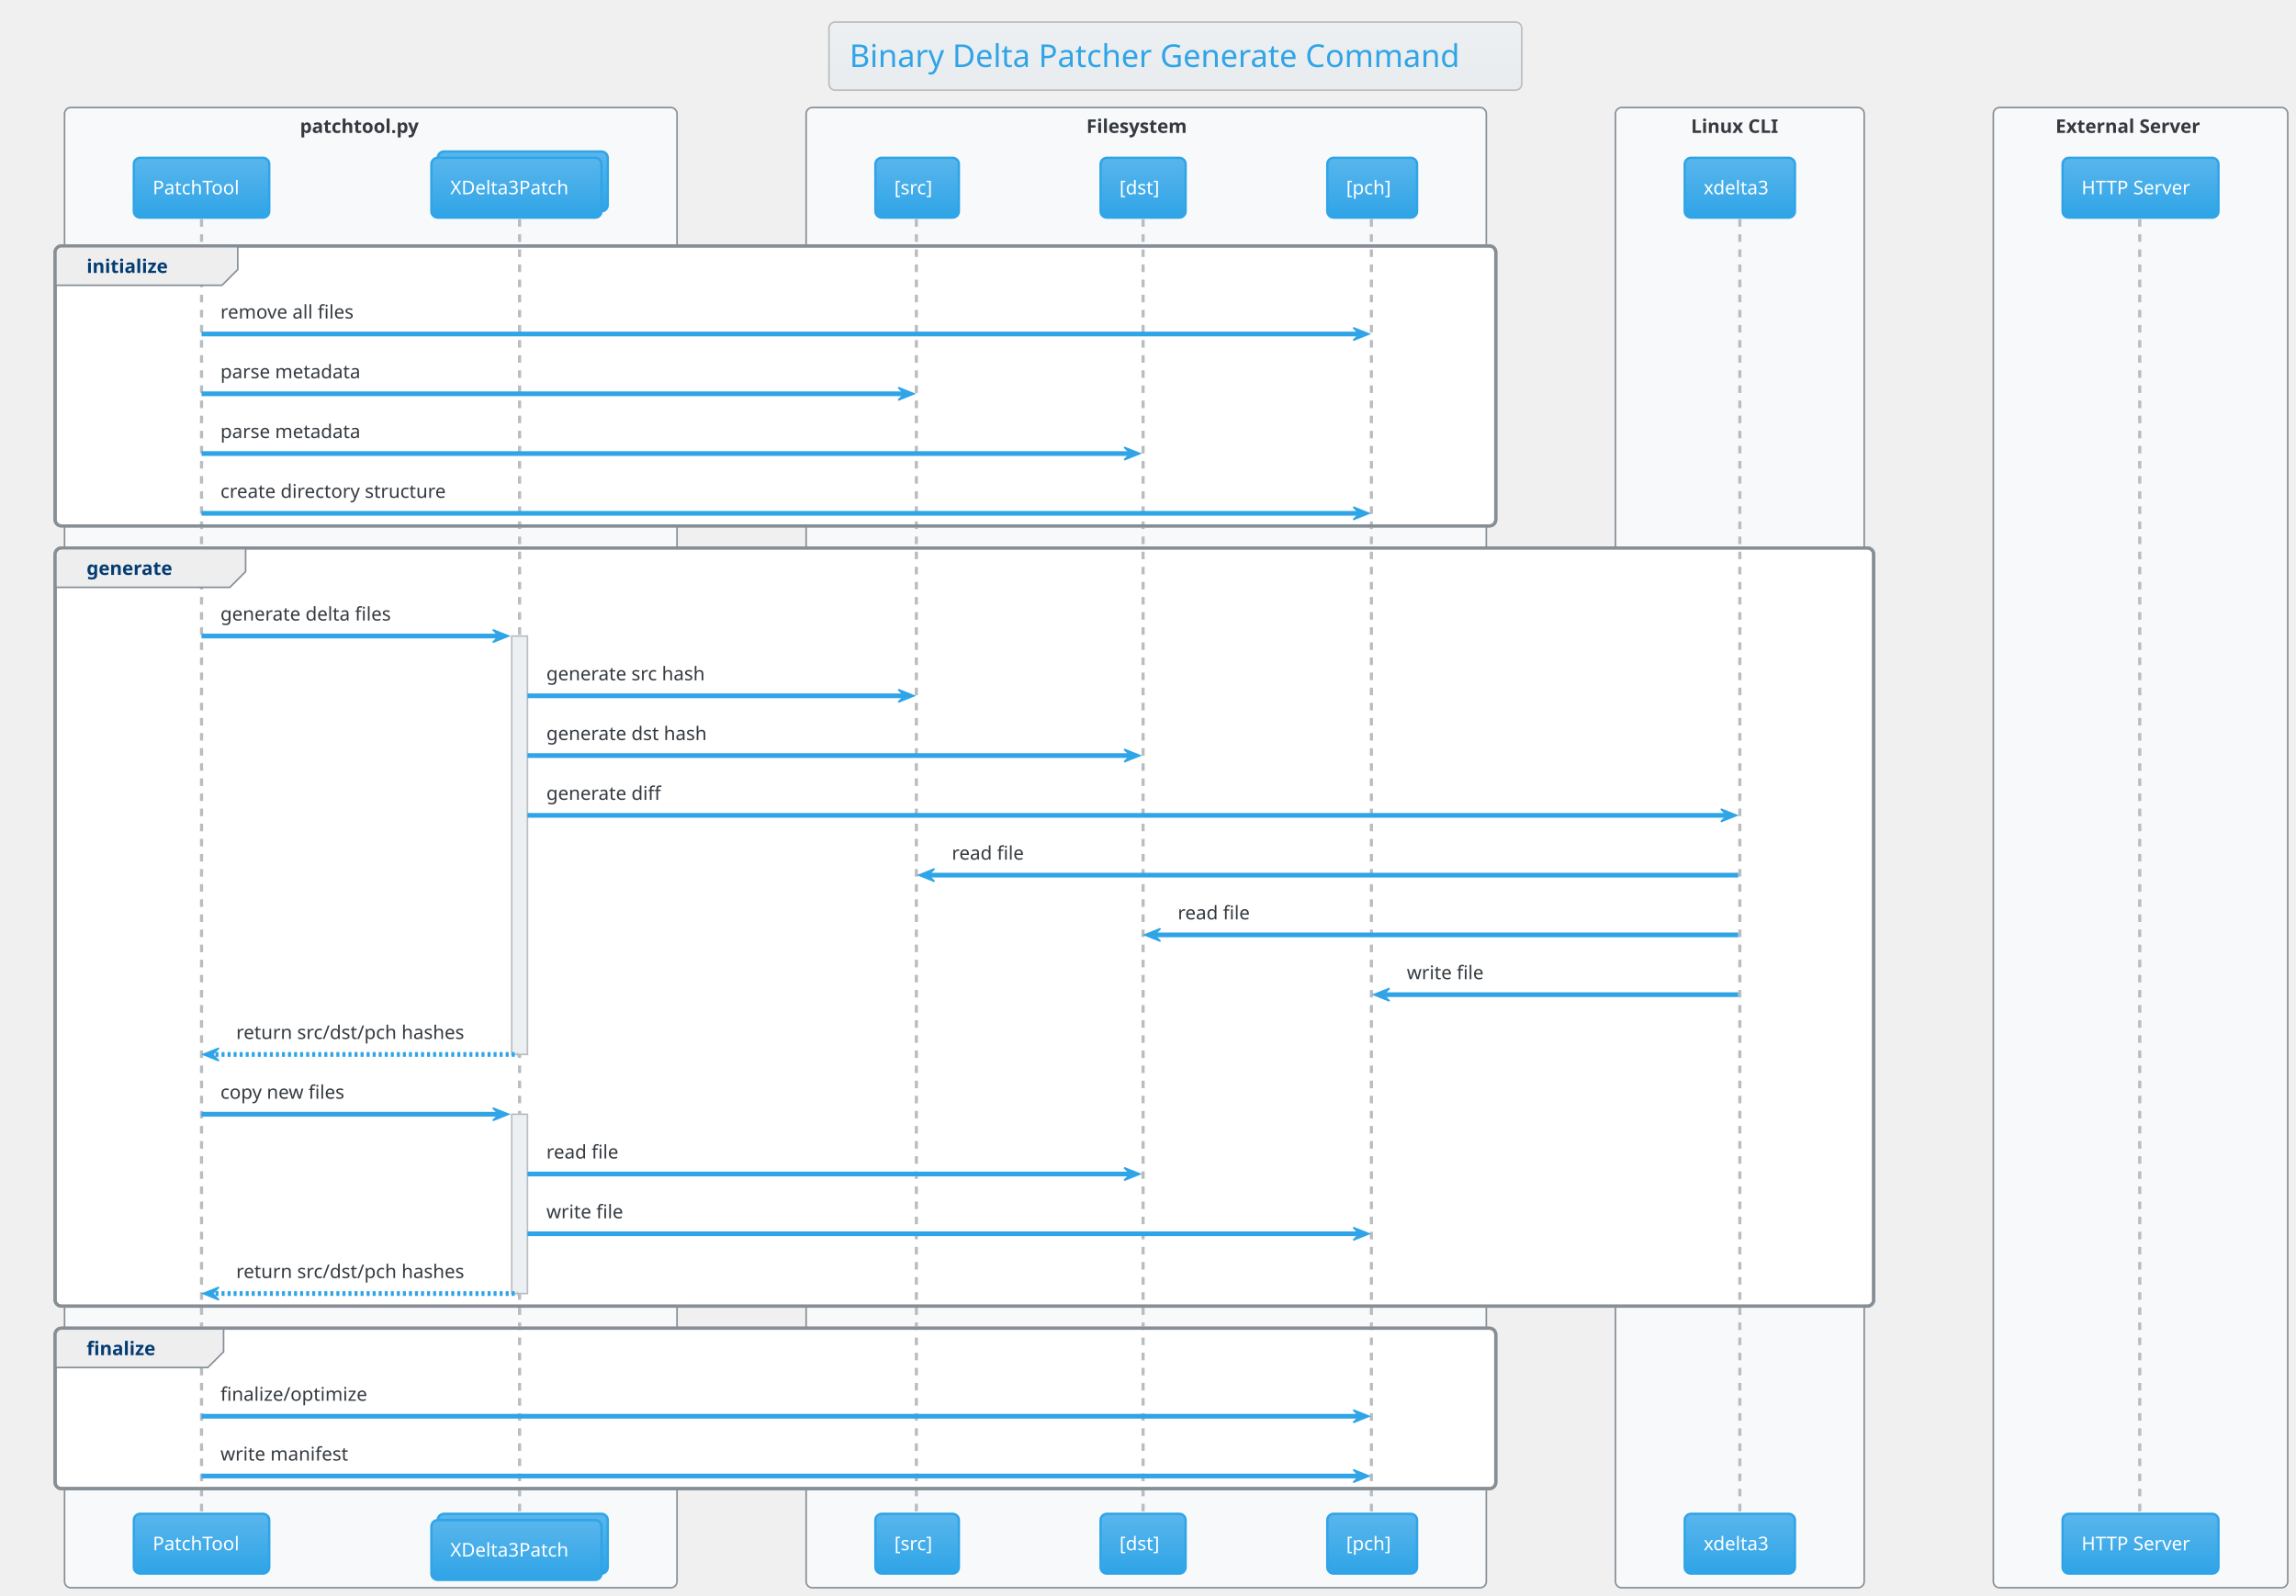
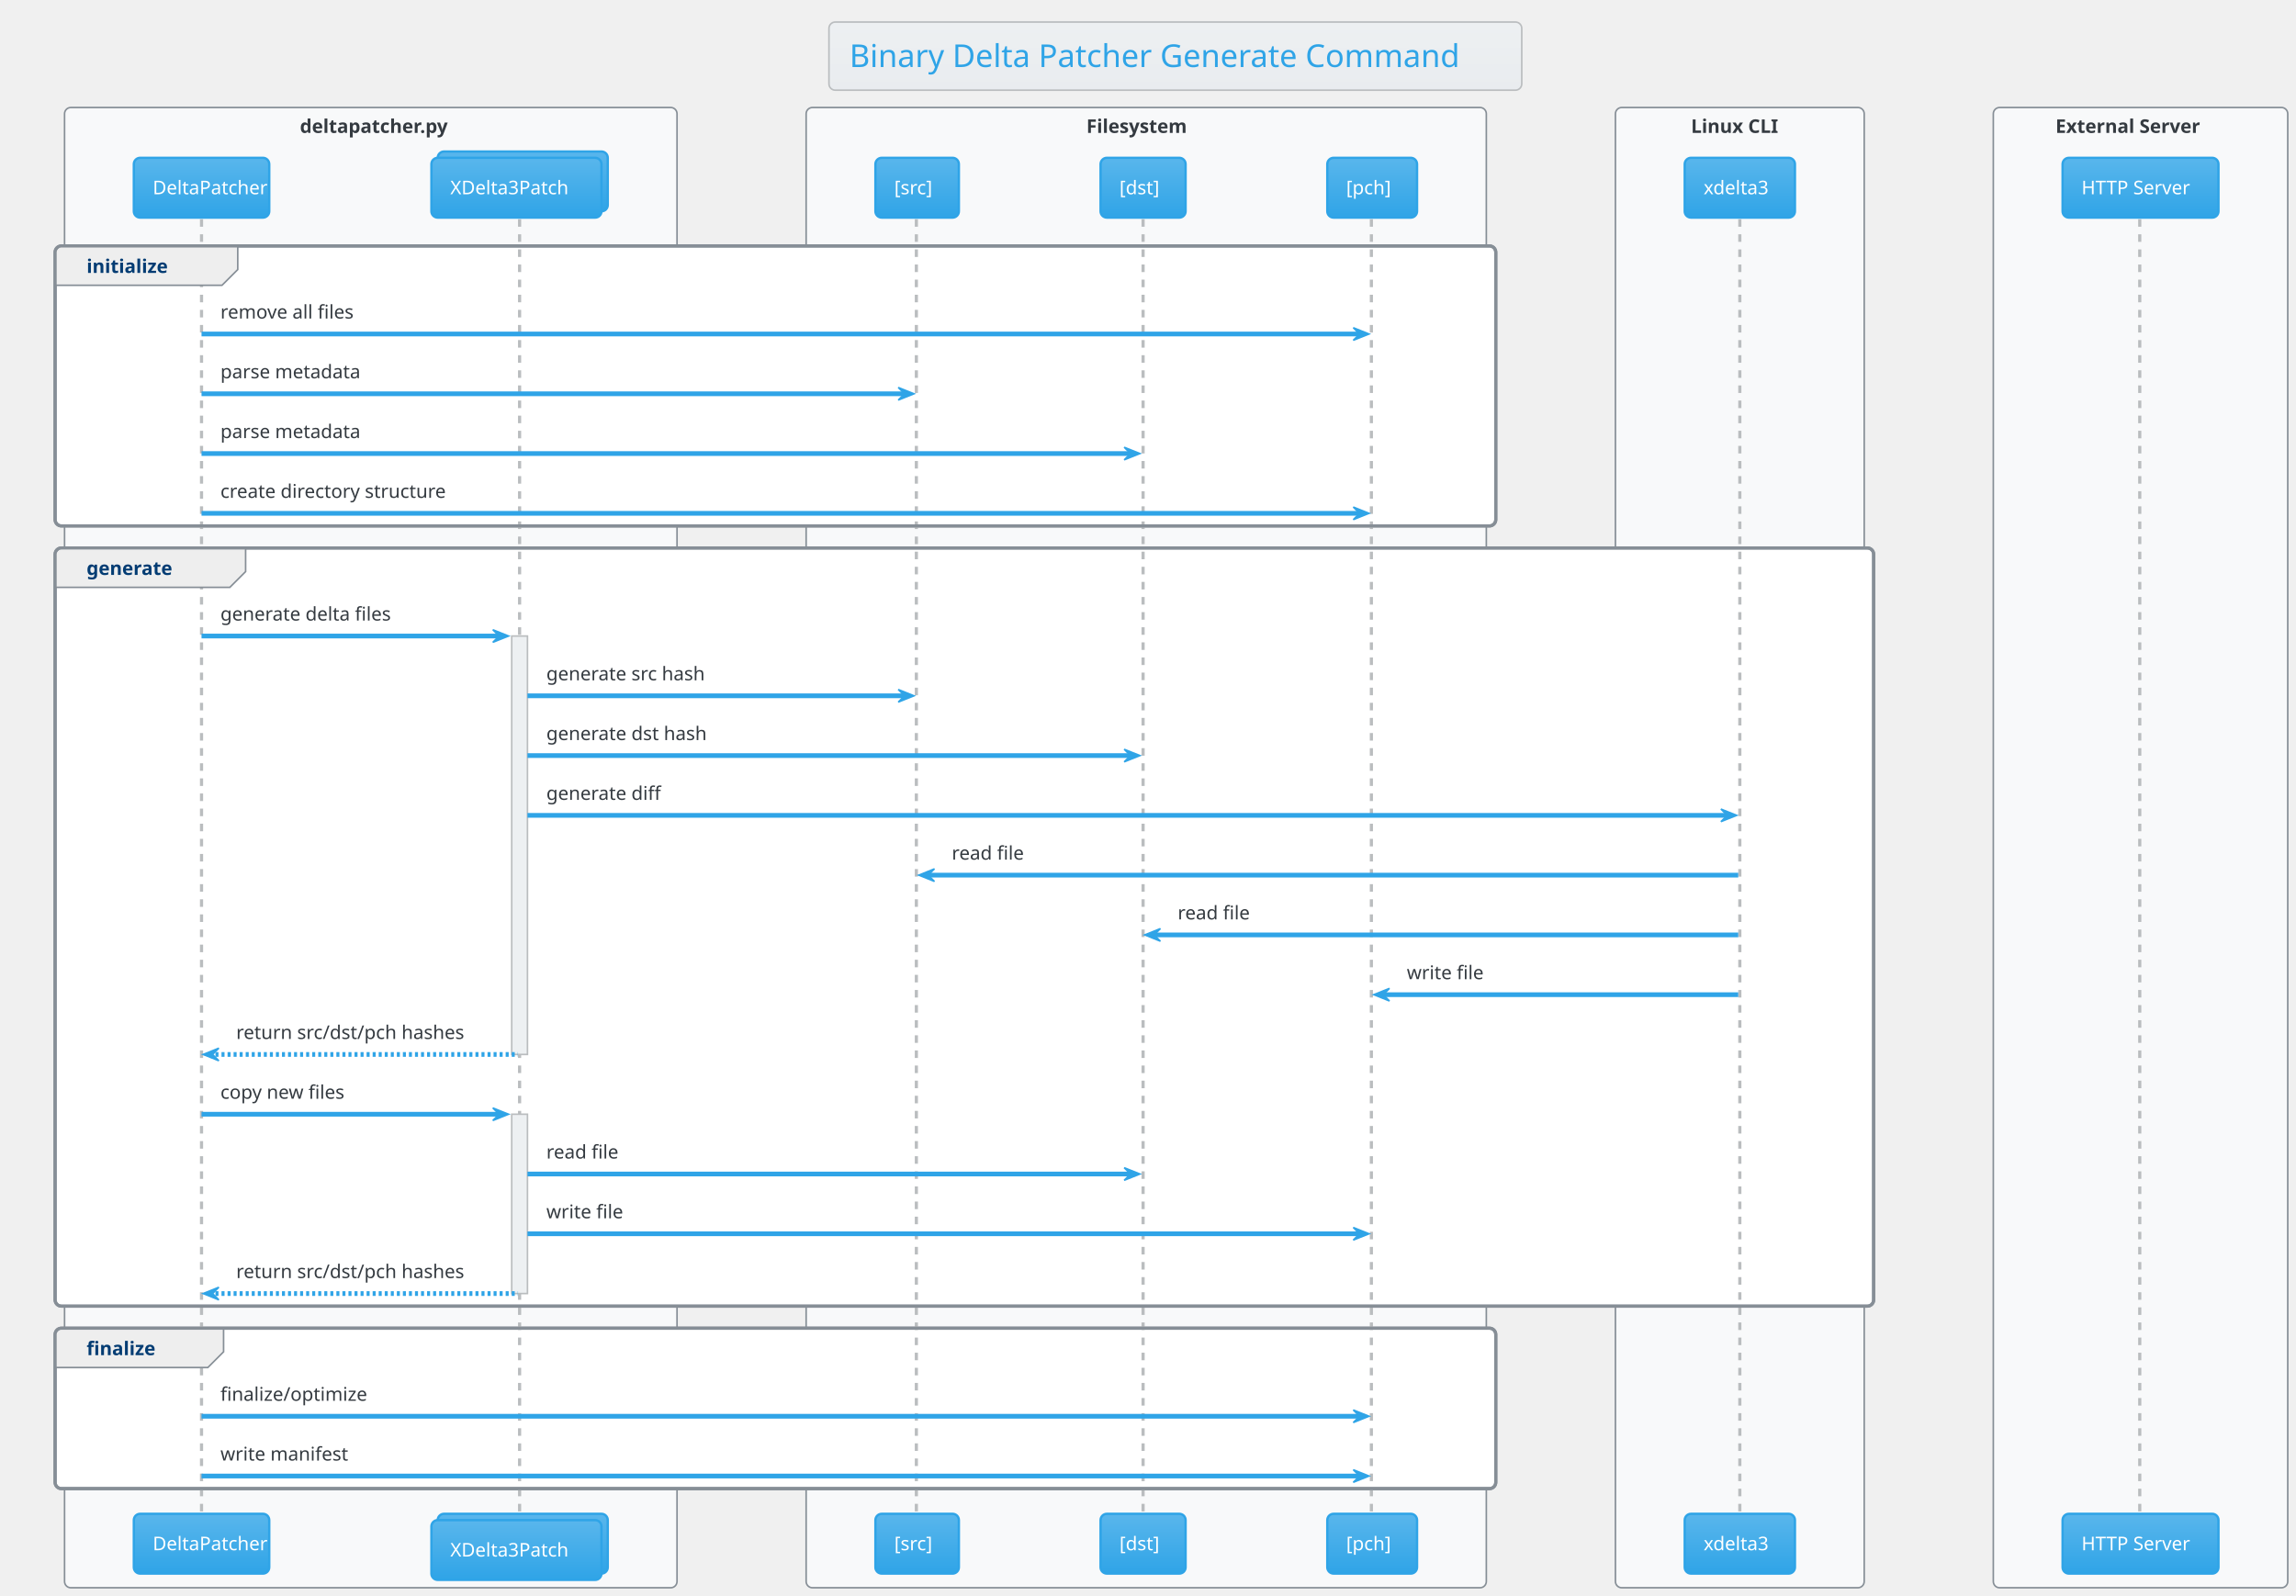
<svg xmlns="http://www.w3.org/2000/svg" contentScriptType="application/ecmascript" contentStyleType="text/css" height="1056.25px" preserveAspectRatio="none" style="width:1519px;height:1056px;background:#00000000;" version="1.1" viewBox="0 0 1519 1056" width="1519.792px" zoomAndPan="magnify">
  <defs>
    <linearGradient id="gvpuk2rxo9cx20" x1="50%" x2="50%" y1="0%" y2="100%">
      <stop offset="0%" stop-color="#EDF0F2" />
      <stop offset="100%" stop-color="#E9ECEF" />
    </linearGradient>
    <linearGradient id="gvpuk2rxo9cx21" x1="50%" x2="50%" y1="0%" y2="100%">
      <stop offset="0%" stop-color="#59B6EC" />
      <stop offset="100%" stop-color="#2FA4E7" />
    </linearGradient>
  </defs>
  <g>
    <rect fill="url(#gvpuk2rxo9cx20)" height="45.085" rx="4.167" ry="4.167" style="stroke:#BABDBF;stroke-width:1.042;" width="458.333" x="548.438" y="14.583" />
    <text fill="#2FA4E7" font-family="Verdana" font-size="20.833" lengthAdjust="spacingAndGlyphs" textLength="431.25" x="561.979" y="44.338">Binary Delta Patcher Generate Command</text>
    <rect fill="#F8F9FA" height="979.427" rx="4.167" ry="4.167" style="stroke:#868E96;stroke-width:1.042;" width="405.208" x="42.708" y="71.126" />
-     <text fill="#343A40" font-family="Verdana" font-size="12.5" font-weight="bold" lengthAdjust="spacingAndGlyphs" textLength="93.75" x="198.438" y="87.937">patchtool.py</text>
+     <text fill="#343A40" font-family="Verdana" font-size="12.5" font-weight="bold" lengthAdjust="spacingAndGlyphs" textLength="93.75" x="198.438" y="87.937">deltapatcher.py</text>
    <rect fill="#F8F9FA" height="979.427" rx="4.167" ry="4.167" style="stroke:#868E96;stroke-width:1.042;" width="450" x="533.333" y="71.126" />
    <text fill="#343A40" font-family="Verdana" font-size="12.5" font-weight="bold" lengthAdjust="spacingAndGlyphs" textLength="79.167" x="718.75" y="87.937">Filesystem</text>
    <rect fill="#F8F9FA" height="979.427" rx="4.167" ry="4.167" style="stroke:#868E96;stroke-width:1.042;" width="164.583" x="1068.75" y="71.126" />
    <text fill="#343A40" font-family="Verdana" font-size="12.5" font-weight="bold" lengthAdjust="spacingAndGlyphs" textLength="64.583" x="1118.75" y="87.937">Linux CLI</text>
    <rect fill="#F8F9FA" height="979.427" rx="4.167" ry="4.167" style="stroke:#868E96;stroke-width:1.042;" width="194.792" x="1318.75" y="71.126" />
    <text fill="#343A40" font-family="Verdana" font-size="12.5" font-weight="bold" lengthAdjust="spacingAndGlyphs" textLength="112.5" x="1359.896" y="87.937">External Server</text>
    <rect fill="#EDF0F2" height="276.856" style="stroke:#BABDBF;stroke-width:1.042;" width="10.417" x="338.542" y="420.833" />
    <rect fill="#EDF0F2" height="118.652" style="stroke:#BABDBF;stroke-width:1.042;" width="10.417" x="338.542" y="737.24" />
    <rect fill="#FFFFFF" height="185.254" rx="4.167" ry="4.167" style="stroke:#868E96;stroke-width:2.083;" width="953.125" x="36.458" y="162.728" />
    <rect fill="#FFFFFF" height="501.66" rx="4.167" ry="4.167" style="stroke:#868E96;stroke-width:2.083;" width="1203.125" x="36.458" y="362.565" />
    <rect fill="#FFFFFF" height="106.152" rx="4.167" ry="4.167" style="stroke:#868E96;stroke-width:2.083;" width="953.125" x="36.458" y="878.809" />
    <line style="stroke:#BABDBF;stroke-width:2.083;stroke-dasharray:5.0,5.0;" x1="133.333" x2="133.333" y1="145.019" y2="1002.669" />
    <line style="stroke:#BABDBF;stroke-width:2.083;stroke-dasharray:5.0,5.0;" x1="343.75" x2="343.75" y1="145.019" y2="1002.669" />
    <line style="stroke:#BABDBF;stroke-width:2.083;stroke-dasharray:5.0,5.0;" x1="606.25" x2="606.25" y1="145.019" y2="1002.669" />
    <line style="stroke:#BABDBF;stroke-width:2.083;stroke-dasharray:5.0,5.0;" x1="756.25" x2="756.25" y1="145.019" y2="1002.669" />
    <line style="stroke:#BABDBF;stroke-width:2.083;stroke-dasharray:5.0,5.0;" x1="907.292" x2="907.292" y1="145.019" y2="1002.669" />
    <line style="stroke:#BABDBF;stroke-width:2.083;stroke-dasharray:5.0,5.0;" x1="1151.042" x2="1151.042" y1="145.019" y2="1002.669" />
    <line style="stroke:#BABDBF;stroke-width:2.083;stroke-dasharray:5.0,5.0;" x1="1415.625" x2="1415.625" y1="145.019" y2="1002.669" />
    <rect fill="url(#gvpuk2rxo9cx21)" height="39.551" rx="4.167" ry="4.167" style="stroke:#2FA4E7;stroke-width:1.562;" width="89.583" x="88.542" y="104.427" />
-     <text fill="#FFFFFF" font-family="Verdana" font-size="12.5" lengthAdjust="spacingAndGlyphs" textLength="64.583" x="101.042" y="128.53">PatchTool</text>
+     <text fill="#FFFFFF" font-family="Verdana" font-size="12.5" lengthAdjust="spacingAndGlyphs" textLength="64.583" x="101.042" y="128.53">DeltaPatcher</text>
    <rect fill="url(#gvpuk2rxo9cx21)" height="39.551" rx="4.167" ry="4.167" style="stroke:#2FA4E7;stroke-width:1.562;" width="89.583" x="88.542" y="1001.628" />
-     <text fill="#FFFFFF" font-family="Verdana" font-size="12.5" lengthAdjust="spacingAndGlyphs" textLength="64.583" x="101.042" y="1025.73">PatchTool</text>
+     <text fill="#FFFFFF" font-family="Verdana" font-size="12.5" lengthAdjust="spacingAndGlyphs" textLength="64.583" x="101.042" y="1025.73">DeltaPatcher</text>
    <rect fill="url(#gvpuk2rxo9cx21)" height="39.551" rx="4.167" ry="4.167" style="stroke:#2FA4E7;stroke-width:1.562;" width="112.5" x="289.583" y="100.26" />
    <rect fill="url(#gvpuk2rxo9cx21)" height="39.551" rx="4.167" ry="4.167" style="stroke:#2FA4E7;stroke-width:1.562;" width="112.5" x="285.417" y="104.427" />
    <text fill="#FFFFFF" font-family="Verdana" font-size="12.5" lengthAdjust="spacingAndGlyphs" textLength="87.5" x="297.917" y="128.53">XDelta3Patch</text>
    <rect fill="url(#gvpuk2rxo9cx21)" height="39.551" rx="4.167" ry="4.167" style="stroke:#2FA4E7;stroke-width:1.562;" width="112.5" x="289.583" y="1001.628" />
    <rect fill="url(#gvpuk2rxo9cx21)" height="39.551" rx="4.167" ry="4.167" style="stroke:#2FA4E7;stroke-width:1.562;" width="112.5" x="285.417" y="1005.794" />
    <text fill="#FFFFFF" font-family="Verdana" font-size="12.5" lengthAdjust="spacingAndGlyphs" textLength="87.5" x="297.917" y="1029.897">XDelta3Patch</text>
    <rect fill="url(#gvpuk2rxo9cx21)" height="39.551" rx="4.167" ry="4.167" style="stroke:#2FA4E7;stroke-width:1.562;" width="55.208" x="579.167" y="104.427" />
    <text fill="#FFFFFF" font-family="Verdana" font-size="12.5" lengthAdjust="spacingAndGlyphs" textLength="30.208" x="591.667" y="128.53">[src]</text>
    <rect fill="url(#gvpuk2rxo9cx21)" height="39.551" rx="4.167" ry="4.167" style="stroke:#2FA4E7;stroke-width:1.562;" width="55.208" x="579.167" y="1001.628" />
    <text fill="#FFFFFF" font-family="Verdana" font-size="12.5" lengthAdjust="spacingAndGlyphs" textLength="30.208" x="591.667" y="1025.73">[src]</text>
    <rect fill="url(#gvpuk2rxo9cx21)" height="39.551" rx="4.167" ry="4.167" style="stroke:#2FA4E7;stroke-width:1.562;" width="56.25" x="728.125" y="104.427" />
    <text fill="#FFFFFF" font-family="Verdana" font-size="12.5" lengthAdjust="spacingAndGlyphs" textLength="31.25" x="740.625" y="128.53">[dst]</text>
    <rect fill="url(#gvpuk2rxo9cx21)" height="39.551" rx="4.167" ry="4.167" style="stroke:#2FA4E7;stroke-width:1.562;" width="56.25" x="728.125" y="1001.628" />
    <text fill="#FFFFFF" font-family="Verdana" font-size="12.5" lengthAdjust="spacingAndGlyphs" textLength="31.25" x="740.625" y="1025.73">[dst]</text>
    <rect fill="url(#gvpuk2rxo9cx21)" height="39.551" rx="4.167" ry="4.167" style="stroke:#2FA4E7;stroke-width:1.562;" width="59.375" x="878.125" y="104.427" />
    <text fill="#FFFFFF" font-family="Verdana" font-size="12.5" lengthAdjust="spacingAndGlyphs" textLength="34.375" x="890.625" y="128.53">[pch]</text>
    <rect fill="url(#gvpuk2rxo9cx21)" height="39.551" rx="4.167" ry="4.167" style="stroke:#2FA4E7;stroke-width:1.562;" width="59.375" x="878.125" y="1001.628" />
    <text fill="#FFFFFF" font-family="Verdana" font-size="12.5" lengthAdjust="spacingAndGlyphs" textLength="34.375" x="890.625" y="1025.73">[pch]</text>
    <rect fill="url(#gvpuk2rxo9cx21)" height="39.551" rx="4.167" ry="4.167" style="stroke:#2FA4E7;stroke-width:1.562;" width="72.917" x="1114.583" y="104.427" />
    <text fill="#FFFFFF" font-family="Verdana" font-size="12.5" lengthAdjust="spacingAndGlyphs" textLength="47.917" x="1127.083" y="128.53">xdelta3</text>
    <rect fill="url(#gvpuk2rxo9cx21)" height="39.551" rx="4.167" ry="4.167" style="stroke:#2FA4E7;stroke-width:1.562;" width="72.917" x="1114.583" y="1001.628" />
    <text fill="#FFFFFF" font-family="Verdana" font-size="12.5" lengthAdjust="spacingAndGlyphs" textLength="47.917" x="1127.083" y="1025.73">xdelta3</text>
    <rect fill="url(#gvpuk2rxo9cx21)" height="39.551" rx="4.167" ry="4.167" style="stroke:#2FA4E7;stroke-width:1.562;" width="103.125" x="1364.583" y="104.427" />
    <text fill="#FFFFFF" font-family="Verdana" font-size="12.5" lengthAdjust="spacingAndGlyphs" textLength="78.125" x="1377.083" y="128.53">HTTP Server</text>
    <rect fill="url(#gvpuk2rxo9cx21)" height="39.551" rx="4.167" ry="4.167" style="stroke:#2FA4E7;stroke-width:1.562;" width="103.125" x="1364.583" y="1001.628" />
    <text fill="#FFFFFF" font-family="Verdana" font-size="12.5" lengthAdjust="spacingAndGlyphs" textLength="78.125" x="1377.083" y="1025.73">HTTP Server</text>
    <rect fill="#EDF0F2" height="276.856" style="stroke:#BABDBF;stroke-width:1.042;" width="10.417" x="338.542" y="420.833" />
    <rect fill="#EDF0F2" height="118.652" style="stroke:#BABDBF;stroke-width:1.042;" width="10.417" x="338.542" y="737.24" />
    <path d="M40.625,162.728 L157.292,162.728 L157.292,178.353 L146.875,188.769 L36.458,188.769 L36.458,166.894 " fill="#EEEEEE" style="stroke:#868E96;stroke-width:1.042;" />
    <rect fill="none" height="185.254" rx="4.167" ry="4.167" style="stroke:#868E96;stroke-width:2.083;" width="953.125" x="36.458" y="162.728" />
    <text fill="#033C73" font-family="Verdana" font-size="12.5" font-weight="bold" lengthAdjust="spacingAndGlyphs" textLength="63.542" x="57.292" y="180.581">initialize</text>
    <polygon fill="#2FA4E7" points="895.312,216.829,905.729,220.996,895.312,225.163,899.479,220.996" style="stroke:#2FA4E7;stroke-width:1.042;" />
    <line style="stroke:#2FA4E7;stroke-width:3.125;" x1="133.333" x2="901.562" y1="220.996" y2="220.996" />
    <text fill="#343A40" font-family="Verdana" font-size="12.5" lengthAdjust="spacingAndGlyphs" textLength="96.875" x="145.833" y="210.756">remove all files</text>
    <polygon fill="#2FA4E7" points="594.271,256.38,604.688,260.547,594.271,264.714,598.438,260.547" style="stroke:#2FA4E7;stroke-width:1.042;" />
    <line style="stroke:#2FA4E7;stroke-width:3.125;" x1="133.333" x2="600.521" y1="260.547" y2="260.547" />
    <text fill="#343A40" font-family="Verdana" font-size="12.5" lengthAdjust="spacingAndGlyphs" textLength="105.208" x="145.833" y="250.307">parse metadata</text>
    <polygon fill="#2FA4E7" points="743.75,295.931,754.167,300.098,743.75,304.264,747.917,300.098" style="stroke:#2FA4E7;stroke-width:1.042;" />
    <line style="stroke:#2FA4E7;stroke-width:3.125;" x1="133.333" x2="750" y1="300.098" y2="300.098" />
    <text fill="#343A40" font-family="Verdana" font-size="12.5" lengthAdjust="spacingAndGlyphs" textLength="105.208" x="145.833" y="289.858">parse metadata</text>
    <polygon fill="#2FA4E7" points="895.312,335.482,905.729,339.648,895.312,343.815,899.479,339.648" style="stroke:#2FA4E7;stroke-width:1.042;" />
    <line style="stroke:#2FA4E7;stroke-width:3.125;" x1="133.333" x2="901.562" y1="339.648" y2="339.648" />
    <text fill="#343A40" font-family="Verdana" font-size="12.5" lengthAdjust="spacingAndGlyphs" textLength="168.75" x="145.833" y="329.409">create directory structure</text>
    <path d="M40.625,362.565 L162.5,362.565 L162.5,378.19 L152.083,388.607 L36.458,388.607 L36.458,366.732 " fill="#EEEEEE" style="stroke:#868E96;stroke-width:1.042;" />
    <rect fill="none" height="501.66" rx="4.167" ry="4.167" style="stroke:#868E96;stroke-width:2.083;" width="1203.125" x="36.458" y="362.565" />
    <text fill="#033C73" font-family="Verdana" font-size="12.5" font-weight="bold" lengthAdjust="spacingAndGlyphs" textLength="68.75" x="57.292" y="380.418">generate</text>
    <polygon fill="#2FA4E7" points="326.042,416.667,336.458,420.833,326.042,425,330.208,420.833" style="stroke:#2FA4E7;stroke-width:1.042;" />
    <line style="stroke:#2FA4E7;stroke-width:3.125;" x1="133.333" x2="332.292" y1="420.833" y2="420.833" />
    <text fill="#343A40" font-family="Verdana" font-size="12.5" lengthAdjust="spacingAndGlyphs" textLength="128.125" x="145.833" y="410.594">generate delta files</text>
    <polygon fill="#2FA4E7" points="594.271,456.217,604.688,460.384,594.271,464.551,598.438,460.384" style="stroke:#2FA4E7;stroke-width:1.042;" />
    <line style="stroke:#2FA4E7;stroke-width:3.125;" x1="348.958" x2="600.521" y1="460.384" y2="460.384" />
    <text fill="#343A40" font-family="Verdana" font-size="12.5" lengthAdjust="spacingAndGlyphs" textLength="120.833" x="361.458" y="450.144">generate src hash</text>
    <polygon fill="#2FA4E7" points="743.75,495.768,754.167,499.935,743.75,504.102,747.917,499.935" style="stroke:#2FA4E7;stroke-width:1.042;" />
    <line style="stroke:#2FA4E7;stroke-width:3.125;" x1="348.958" x2="750" y1="499.935" y2="499.935" />
    <text fill="#343A40" font-family="Verdana" font-size="12.5" lengthAdjust="spacingAndGlyphs" textLength="121.875" x="361.458" y="489.695">generate dst hash</text>
    <polygon fill="#2FA4E7" points="1138.542,535.319,1148.958,539.486,1138.542,543.652,1142.708,539.486" style="stroke:#2FA4E7;stroke-width:1.042;" />
    <line style="stroke:#2FA4E7;stroke-width:3.125;" x1="348.958" x2="1144.792" y1="539.486" y2="539.486" />
    <text fill="#343A40" font-family="Verdana" font-size="12.5" lengthAdjust="spacingAndGlyphs" textLength="84.375" x="361.458" y="529.246">generate diff</text>
    <polygon fill="#2FA4E7" points="618.229,574.87,607.812,579.037,618.229,583.203,614.062,579.037" style="stroke:#2FA4E7;stroke-width:1.042;" />
    <line style="stroke:#2FA4E7;stroke-width:3.125;" x1="611.979" x2="1150" y1="579.037" y2="579.037" />
    <text fill="#343A40" font-family="Verdana" font-size="12.5" lengthAdjust="spacingAndGlyphs" textLength="53.125" x="629.688" y="568.797">read file</text>
    <polygon fill="#2FA4E7" points="767.708,614.421,757.292,618.587,767.708,622.754,763.542,618.587" style="stroke:#2FA4E7;stroke-width:1.042;" />
    <line style="stroke:#2FA4E7;stroke-width:3.125;" x1="761.458" x2="1150" y1="618.587" y2="618.587" />
    <text fill="#343A40" font-family="Verdana" font-size="12.5" lengthAdjust="spacingAndGlyphs" textLength="53.125" x="779.167" y="608.348">read file</text>
    <polygon fill="#2FA4E7" points="919.271,653.971,908.854,658.138,919.271,662.305,915.104,658.138" style="stroke:#2FA4E7;stroke-width:1.042;" />
    <line style="stroke:#2FA4E7;stroke-width:3.125;" x1="913.021" x2="1150" y1="658.138" y2="658.138" />
    <text fill="#343A40" font-family="Verdana" font-size="12.5" lengthAdjust="spacingAndGlyphs" textLength="54.167" x="930.729" y="647.898">write file</text>
    <polygon fill="#2FA4E7" points="144.792,693.522,134.375,697.689,144.792,701.856,140.625,697.689" style="stroke:#2FA4E7;stroke-width:1.042;" />
    <line style="stroke:#2FA4E7;stroke-width:3.125;stroke-dasharray:2.0,2.0;" x1="138.542" x2="342.708" y1="697.689" y2="697.689" />
    <text fill="#343A40" font-family="Verdana" font-size="12.5" lengthAdjust="spacingAndGlyphs" textLength="169.792" x="156.25" y="687.449">return src/dst/pch hashes</text>
    <polygon fill="#2FA4E7" points="326.042,733.073,336.458,737.24,326.042,741.406,330.208,737.24" style="stroke:#2FA4E7;stroke-width:1.042;" />
    <line style="stroke:#2FA4E7;stroke-width:3.125;" x1="133.333" x2="332.292" y1="737.24" y2="737.24" />
    <text fill="#343A40" font-family="Verdana" font-size="12.5" lengthAdjust="spacingAndGlyphs" textLength="90.625" x="145.833" y="727">copy new files</text>
    <polygon fill="#2FA4E7" points="743.75,772.624,754.167,776.79,743.75,780.957,747.917,776.79" style="stroke:#2FA4E7;stroke-width:1.042;" />
    <line style="stroke:#2FA4E7;stroke-width:3.125;" x1="348.958" x2="750" y1="776.79" y2="776.79" />
    <text fill="#343A40" font-family="Verdana" font-size="12.5" lengthAdjust="spacingAndGlyphs" textLength="53.125" x="361.458" y="766.551">read file</text>
    <polygon fill="#2FA4E7" points="895.312,812.174,905.729,816.341,895.312,820.508,899.479,816.341" style="stroke:#2FA4E7;stroke-width:1.042;" />
    <line style="stroke:#2FA4E7;stroke-width:3.125;" x1="348.958" x2="901.562" y1="816.341" y2="816.341" />
    <text fill="#343A40" font-family="Verdana" font-size="12.5" lengthAdjust="spacingAndGlyphs" textLength="54.167" x="361.458" y="806.101">write file</text>
    <polygon fill="#2FA4E7" points="144.792,851.725,134.375,855.892,144.792,860.059,140.625,855.892" style="stroke:#2FA4E7;stroke-width:1.042;" />
    <line style="stroke:#2FA4E7;stroke-width:3.125;stroke-dasharray:2.0,2.0;" x1="138.542" x2="342.708" y1="855.892" y2="855.892" />
    <text fill="#343A40" font-family="Verdana" font-size="12.5" lengthAdjust="spacingAndGlyphs" textLength="169.792" x="156.25" y="845.652">return src/dst/pch hashes</text>
    <path d="M40.625,878.809 L147.917,878.809 L147.917,894.434 L137.5,904.85 L36.458,904.85 L36.458,882.975 " fill="#EEEEEE" style="stroke:#868E96;stroke-width:1.042;" />
    <rect fill="none" height="106.152" rx="4.167" ry="4.167" style="stroke:#868E96;stroke-width:2.083;" width="953.125" x="36.458" y="878.809" />
    <text fill="#033C73" font-family="Verdana" font-size="12.5" font-weight="bold" lengthAdjust="spacingAndGlyphs" textLength="54.167" x="57.292" y="896.661">finalize</text>
    <polygon fill="#2FA4E7" points="895.312,932.91,905.729,937.077,895.312,941.244,899.479,937.077" style="stroke:#2FA4E7;stroke-width:1.042;" />
    <line style="stroke:#2FA4E7;stroke-width:3.125;" x1="133.333" x2="901.562" y1="937.077" y2="937.077" />
    <text fill="#343A40" font-family="Verdana" font-size="12.5" lengthAdjust="spacingAndGlyphs" textLength="101.042" x="145.833" y="926.837">finalize/optimize</text>
    <polygon fill="#2FA4E7" points="895.312,972.461,905.729,976.628,895.312,980.794,899.479,976.628" style="stroke:#2FA4E7;stroke-width:1.042;" />
    <line style="stroke:#2FA4E7;stroke-width:3.125;" x1="133.333" x2="901.562" y1="976.628" y2="976.628" />
    <text fill="#343A40" font-family="Verdana" font-size="12.5" lengthAdjust="spacingAndGlyphs" textLength="91.667" x="145.833" y="966.388">write manifest</text>
  </g>
</svg>
